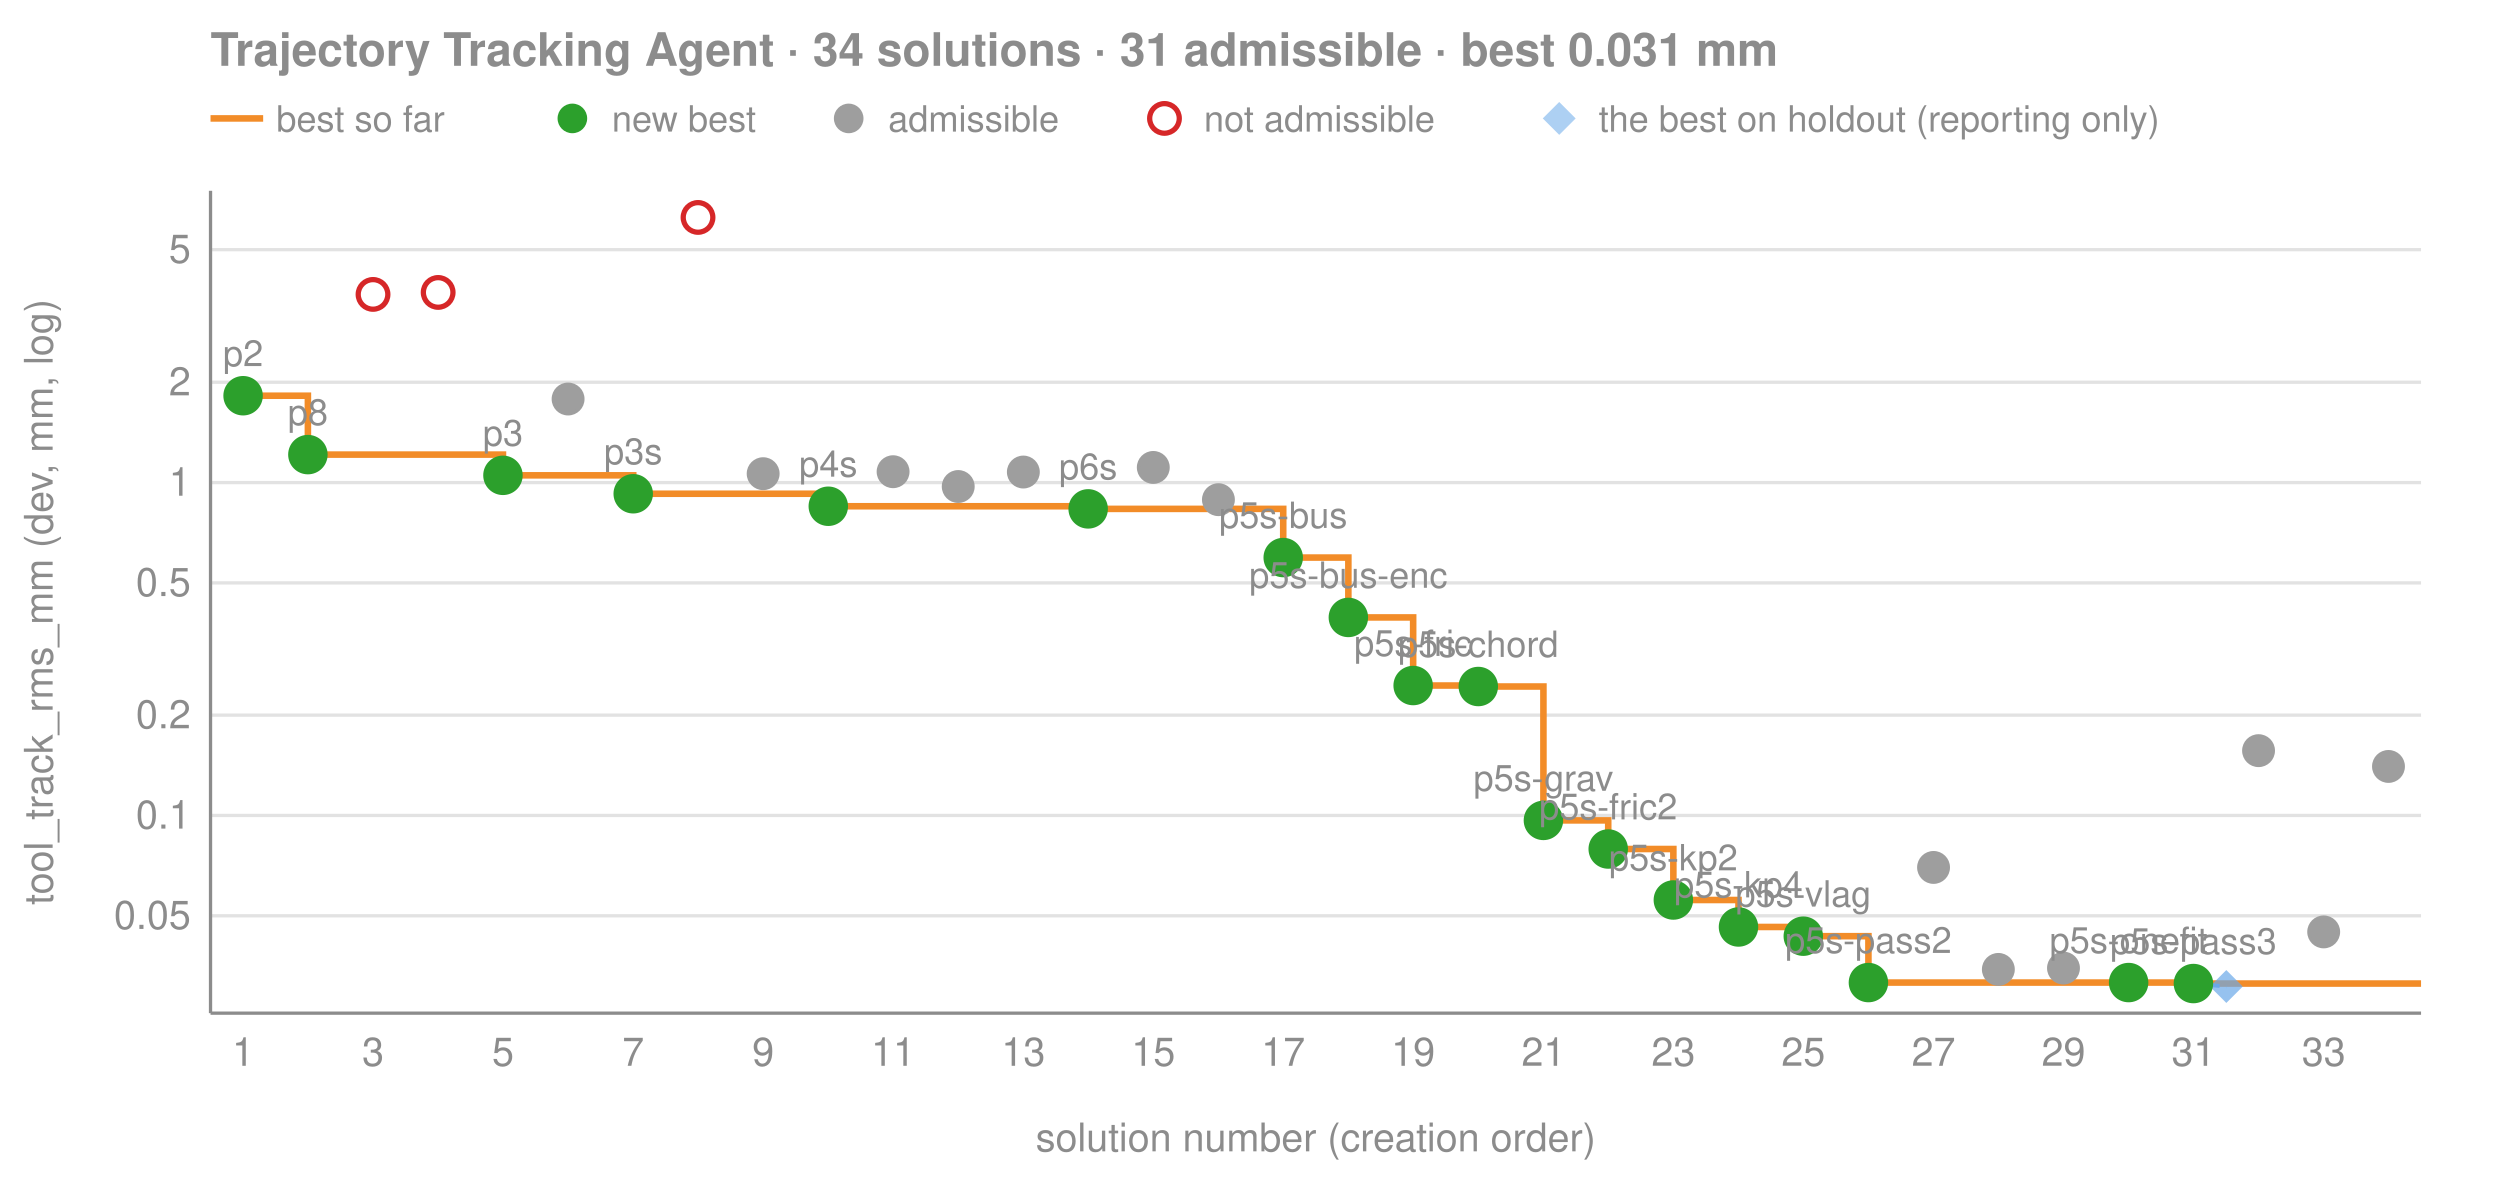
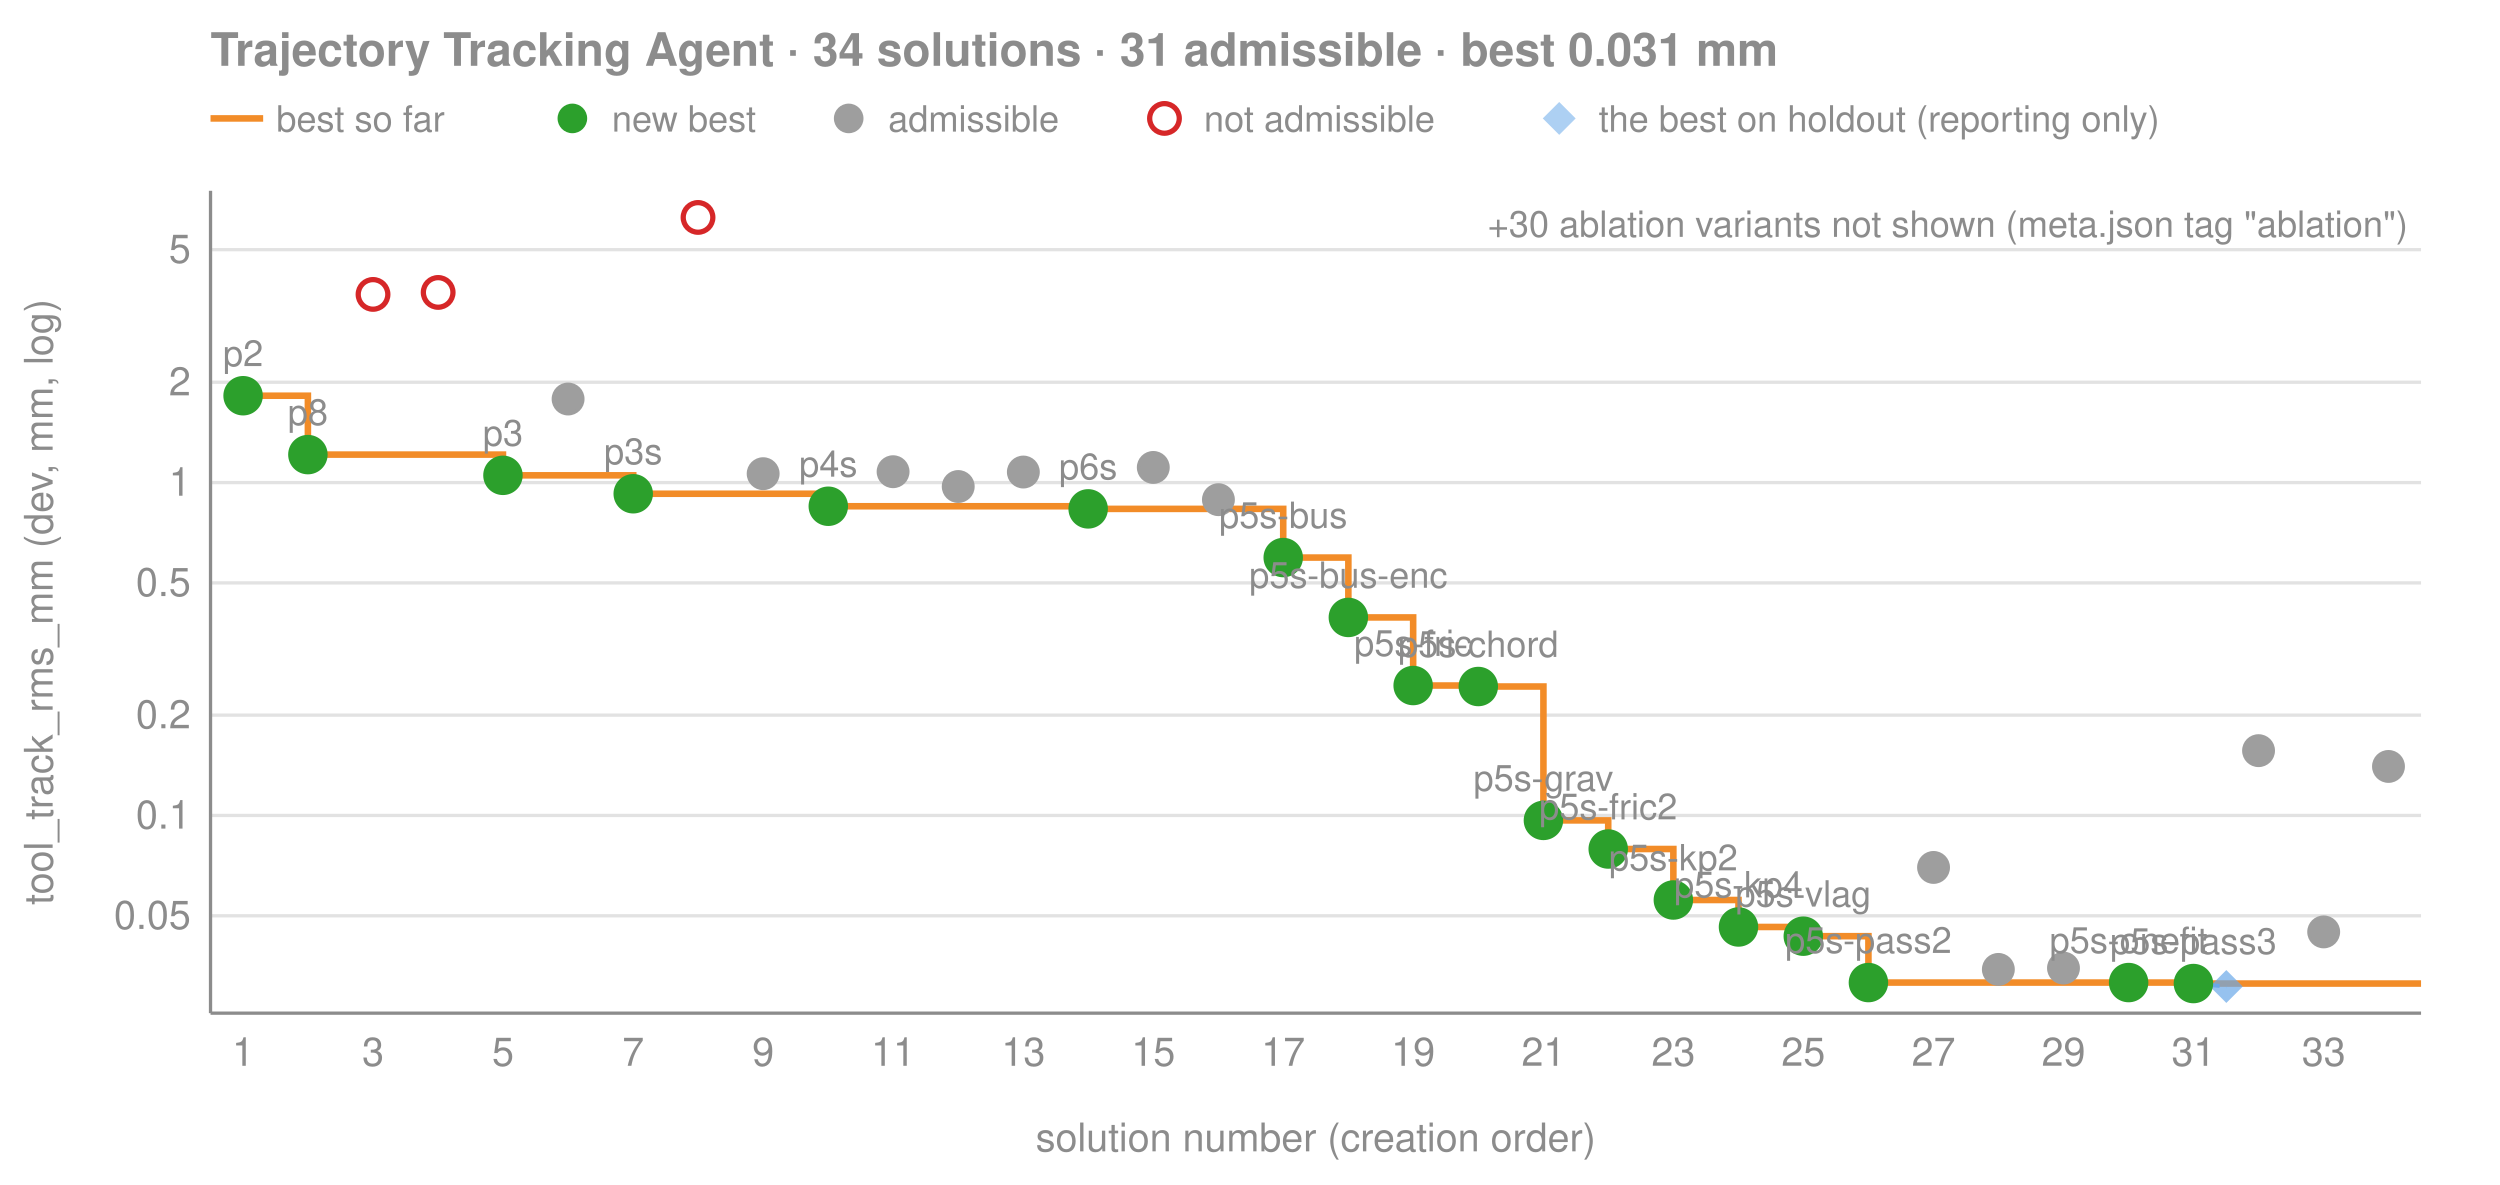
<svg xmlns="http://www.w3.org/2000/svg" width="760" height="360" viewBox="0 0 760 360" font-family="system-ui, -apple-system, 'Segoe UI', Helvetica, Arial, sans-serif" font-size="12" role="img" aria-label="Trajectory Tracking Agent · 34 solutions · 31 admissible · best 0.031 mm">
  <text x="64" y="20" fill="#8c8c8c" font-size="14" font-weight="600">Trajectory Tracking Agent · 34 solutions · 31 admissible · best 0.031 mm</text>
+   <text x="732" y="72" fill="#8c8c8c" font-size="11" text-anchor="end">+30 ablation variants not shown (meta.json tag "ablation")</text>
  <g stroke="#8c8c8c" stroke-opacity="0.25" stroke-width="1">
    <line x1="64" x2="736" y1="278.4" y2="278.4" />
    <line x1="64" x2="736" y1="247.9" y2="247.9" />
    <line x1="64" x2="736" y1="217.4" y2="217.4" />
    <line x1="64" x2="736" y1="177.2" y2="177.2" />
    <line x1="64" x2="736" y1="146.7" y2="146.7" />
    <line x1="64" x2="736" y1="116.2" y2="116.2" />
    <line x1="64" x2="736" y1="75.9" y2="75.9" />
  </g>
  <g fill="#8c8c8c" text-anchor="end">
    <text x="58" y="282.4">0.05</text>
    <text x="58" y="251.9">0.1</text>
    <text x="58" y="221.4">0.2</text>
    <text x="58" y="181.2">0.5</text>
    <text x="58" y="150.7">1</text>
    <text x="58" y="120.2">2</text>
    <text x="58" y="79.9">5</text>
  </g>
  <g stroke="#8c8c8c" stroke-width="1">
    <line x1="64" x2="64" y1="58" y2="308" />
    <line x1="64" x2="736" y1="308" y2="308" />
  </g>
  <g fill="#8c8c8c" text-anchor="middle">
    <text x="73.9" y="324">1</text>
    <text x="113.4" y="324">3</text>
    <text x="152.9" y="324">5</text>
    <text x="192.5" y="324">7</text>
    <text x="232.0" y="324">9</text>
    <text x="271.5" y="324">11</text>
    <text x="311.1" y="324">13</text>
    <text x="350.6" y="324">15</text>
    <text x="390.1" y="324">17</text>
    <text x="429.6" y="324">19</text>
    <text x="469.2" y="324">21</text>
    <text x="508.7" y="324">23</text>
    <text x="548.2" y="324">25</text>
    <text x="587.8" y="324">27</text>
    <text x="627.3" y="324">29</text>
    <text x="666.8" y="324">31</text>
    <text x="706.4" y="324">33</text>
  </g>
  <text x="400.0" y="350" fill="#8c8c8c" text-anchor="middle">solution number (creation order)</text>
  <text transform="translate(16 183.0) rotate(-90)" fill="#8c8c8c" text-anchor="middle">tool_track_rms_mm (dev, mm, log)</text>
  <path d="M73.9,120.3H93.6V138.2H152.9V144.5H192.5V150.1H251.8V153.9H330.8V154.7H390.1V169.5H409.9V187.7H429.6V208.4H449.4V208.7H469.2V249.4H488.9V258.1H508.7V273.6H528.5V281.8H548.2V284.6H568.0V298.7H647.1V298.7H666.8V299.0H736.0" fill="none" stroke="#f28c28" stroke-width="2" />
  <g>
    <line x1="666.8" y1="299.0" x2="676.8" y2="299.9" stroke="#6aa9e9" stroke-width="1.2" stroke-dasharray="3 2" />
    <path d="M676.8,294.9l5,5l-5,5l-5,-5z" fill="#6aa9e9" fill-opacity="0.7" />
  </g>
  <circle cx="73.9" cy="120.3" r="5.5" fill="#2ca02c" stroke="#2ca02c" />
  <text x="73.9" y="111.3" fill="#8c8c8c" text-anchor="middle" font-size="11">p2</text>
  <circle cx="93.6" cy="138.2" r="5.5" fill="#2ca02c" stroke="#2ca02c" />
  <text x="93.6" y="129.2" fill="#8c8c8c" text-anchor="middle" font-size="11">p8</text>
  <circle cx="113.4" cy="89.5" r="4.5" fill="none" stroke="#d62728" stroke-width="1.6" />
  <circle cx="133.2" cy="88.9" r="4.5" fill="none" stroke="#d62728" stroke-width="1.6" />
  <circle cx="152.9" cy="144.5" r="5.5" fill="#2ca02c" stroke="#2ca02c" />
  <text x="152.9" y="135.5" fill="#8c8c8c" text-anchor="middle" font-size="11">p3</text>
  <circle cx="172.7" cy="121.3" r="4.5" fill="#9e9e9e" stroke="#9e9e9e" />
  <circle cx="192.5" cy="150.1" r="5.5" fill="#2ca02c" stroke="#2ca02c" />
  <text x="192.5" y="141.1" fill="#8c8c8c" text-anchor="middle" font-size="11">p3s</text>
  <circle cx="212.2" cy="66.1" r="4.5" fill="none" stroke="#d62728" stroke-width="1.6" />
  <circle cx="232.0" cy="144.0" r="4.5" fill="#9e9e9e" stroke="#9e9e9e" />
  <circle cx="251.8" cy="153.9" r="5.5" fill="#2ca02c" stroke="#2ca02c" />
  <text x="251.8" y="144.9" fill="#8c8c8c" text-anchor="middle" font-size="11">p4s</text>
  <circle cx="271.5" cy="143.4" r="4.5" fill="#9e9e9e" stroke="#9e9e9e" />
  <circle cx="291.3" cy="147.9" r="4.5" fill="#9e9e9e" stroke="#9e9e9e" />
  <circle cx="311.1" cy="143.5" r="4.5" fill="#9e9e9e" stroke="#9e9e9e" />
  <circle cx="330.8" cy="154.7" r="5.5" fill="#2ca02c" stroke="#2ca02c" />
  <text x="330.8" y="145.7" fill="#8c8c8c" text-anchor="middle" font-size="11">p6s</text>
  <circle cx="350.6" cy="142.1" r="4.5" fill="#9e9e9e" stroke="#9e9e9e" />
  <circle cx="370.4" cy="151.9" r="4.5" fill="#9e9e9e" stroke="#9e9e9e" />
  <circle cx="390.1" cy="169.5" r="5.5" fill="#2ca02c" stroke="#2ca02c" />
  <text x="390.1" y="160.5" fill="#8c8c8c" text-anchor="middle" font-size="11">p5s-bus</text>
  <circle cx="409.9" cy="187.7" r="5.5" fill="#2ca02c" stroke="#2ca02c" />
  <text x="409.9" y="178.7" fill="#8c8c8c" text-anchor="middle" font-size="11">p5s-bus-enc</text>
  <circle cx="429.6" cy="208.4" r="5.5" fill="#2ca02c" stroke="#2ca02c" />
  <text x="429.6" y="199.4" fill="#8c8c8c" text-anchor="middle" font-size="11">p5s-fric</text>
  <circle cx="449.4" cy="208.7" r="5.5" fill="#2ca02c" stroke="#2ca02c" />
  <text x="449.4" y="199.7" fill="#8c8c8c" text-anchor="middle" font-size="11">p5s-chord</text>
  <circle cx="469.2" cy="249.4" r="5.5" fill="#2ca02c" stroke="#2ca02c" />
  <text x="469.2" y="240.4" fill="#8c8c8c" text-anchor="middle" font-size="11">p5s-grav</text>
  <circle cx="488.9" cy="258.1" r="5.5" fill="#2ca02c" stroke="#2ca02c" />
  <text x="488.9" y="249.1" fill="#8c8c8c" text-anchor="middle" font-size="11">p5s-fric2</text>
  <circle cx="508.7" cy="273.6" r="5.5" fill="#2ca02c" stroke="#2ca02c" />
  <text x="508.7" y="264.6" fill="#8c8c8c" text-anchor="middle" font-size="11">p5s-kp2</text>
  <circle cx="528.5" cy="281.8" r="5.5" fill="#2ca02c" stroke="#2ca02c" />
  <text x="528.5" y="272.8" fill="#8c8c8c" text-anchor="middle" font-size="11">p5s-kp4</text>
  <circle cx="548.2" cy="284.6" r="5.5" fill="#2ca02c" stroke="#2ca02c" />
  <text x="548.2" y="275.6" fill="#8c8c8c" text-anchor="middle" font-size="11">p5s-vlag</text>
  <circle cx="568.0" cy="298.7" r="5.5" fill="#2ca02c" stroke="#2ca02c" />
  <text x="568.0" y="289.7" fill="#8c8c8c" text-anchor="middle" font-size="11">p5s-pass2</text>
  <circle cx="587.8" cy="263.7" r="4.5" fill="#9e9e9e" stroke="#9e9e9e" />
  <circle cx="607.5" cy="294.7" r="4.5" fill="#9e9e9e" stroke="#9e9e9e" />
  <circle cx="627.3" cy="294.3" r="4.5" fill="#9e9e9e" stroke="#9e9e9e" />
  <circle cx="647.1" cy="298.7" r="5.5" fill="#2ca02c" stroke="#2ca02c" />
  <text x="647.1" y="289.7" fill="#8c8c8c" text-anchor="middle" font-size="11">p5s-onefit</text>
  <circle cx="666.8" cy="299.0" r="5.5" fill="#2ca02c" stroke="#2ca02c" />
  <text x="666.8" y="290.0" fill="#8c8c8c" text-anchor="middle" font-size="11">p5s-pass3</text>
  <circle cx="686.6" cy="228.2" r="4.5" fill="#9e9e9e" stroke="#9e9e9e" />
  <circle cx="706.4" cy="283.3" r="4.5" fill="#9e9e9e" stroke="#9e9e9e" />
  <circle cx="726.1" cy="233.0" r="4.5" fill="#9e9e9e" stroke="#9e9e9e" />
  <line x1="64" x2="80" y1="36" y2="36" stroke="#f28c28" stroke-width="2" />
  <text x="84" y="40" fill="#8c8c8c" font-size="11">best so far</text>
  <circle cx="174" cy="36" r="4.5" fill="#2ca02c" />
  <text x="186" y="40" fill="#8c8c8c" font-size="11">new best</text>
  <circle cx="258" cy="36" r="4.5" fill="#9e9e9e" />
  <text x="270" y="40" fill="#8c8c8c" font-size="11">admissible</text>
  <circle cx="354" cy="36" r="4.5" fill="none" stroke="#d62728" stroke-width="1.6" />
  <text x="366" y="40" fill="#8c8c8c" font-size="11">not admissible</text>
  <path d="M474,31l5,5l-5,5l-5,-5z" fill="#6aa9e9" fill-opacity="0.55" />
  <text x="486" y="40" fill="#8c8c8c" font-size="11">the best on holdout (reporting only)</text>
</svg>
